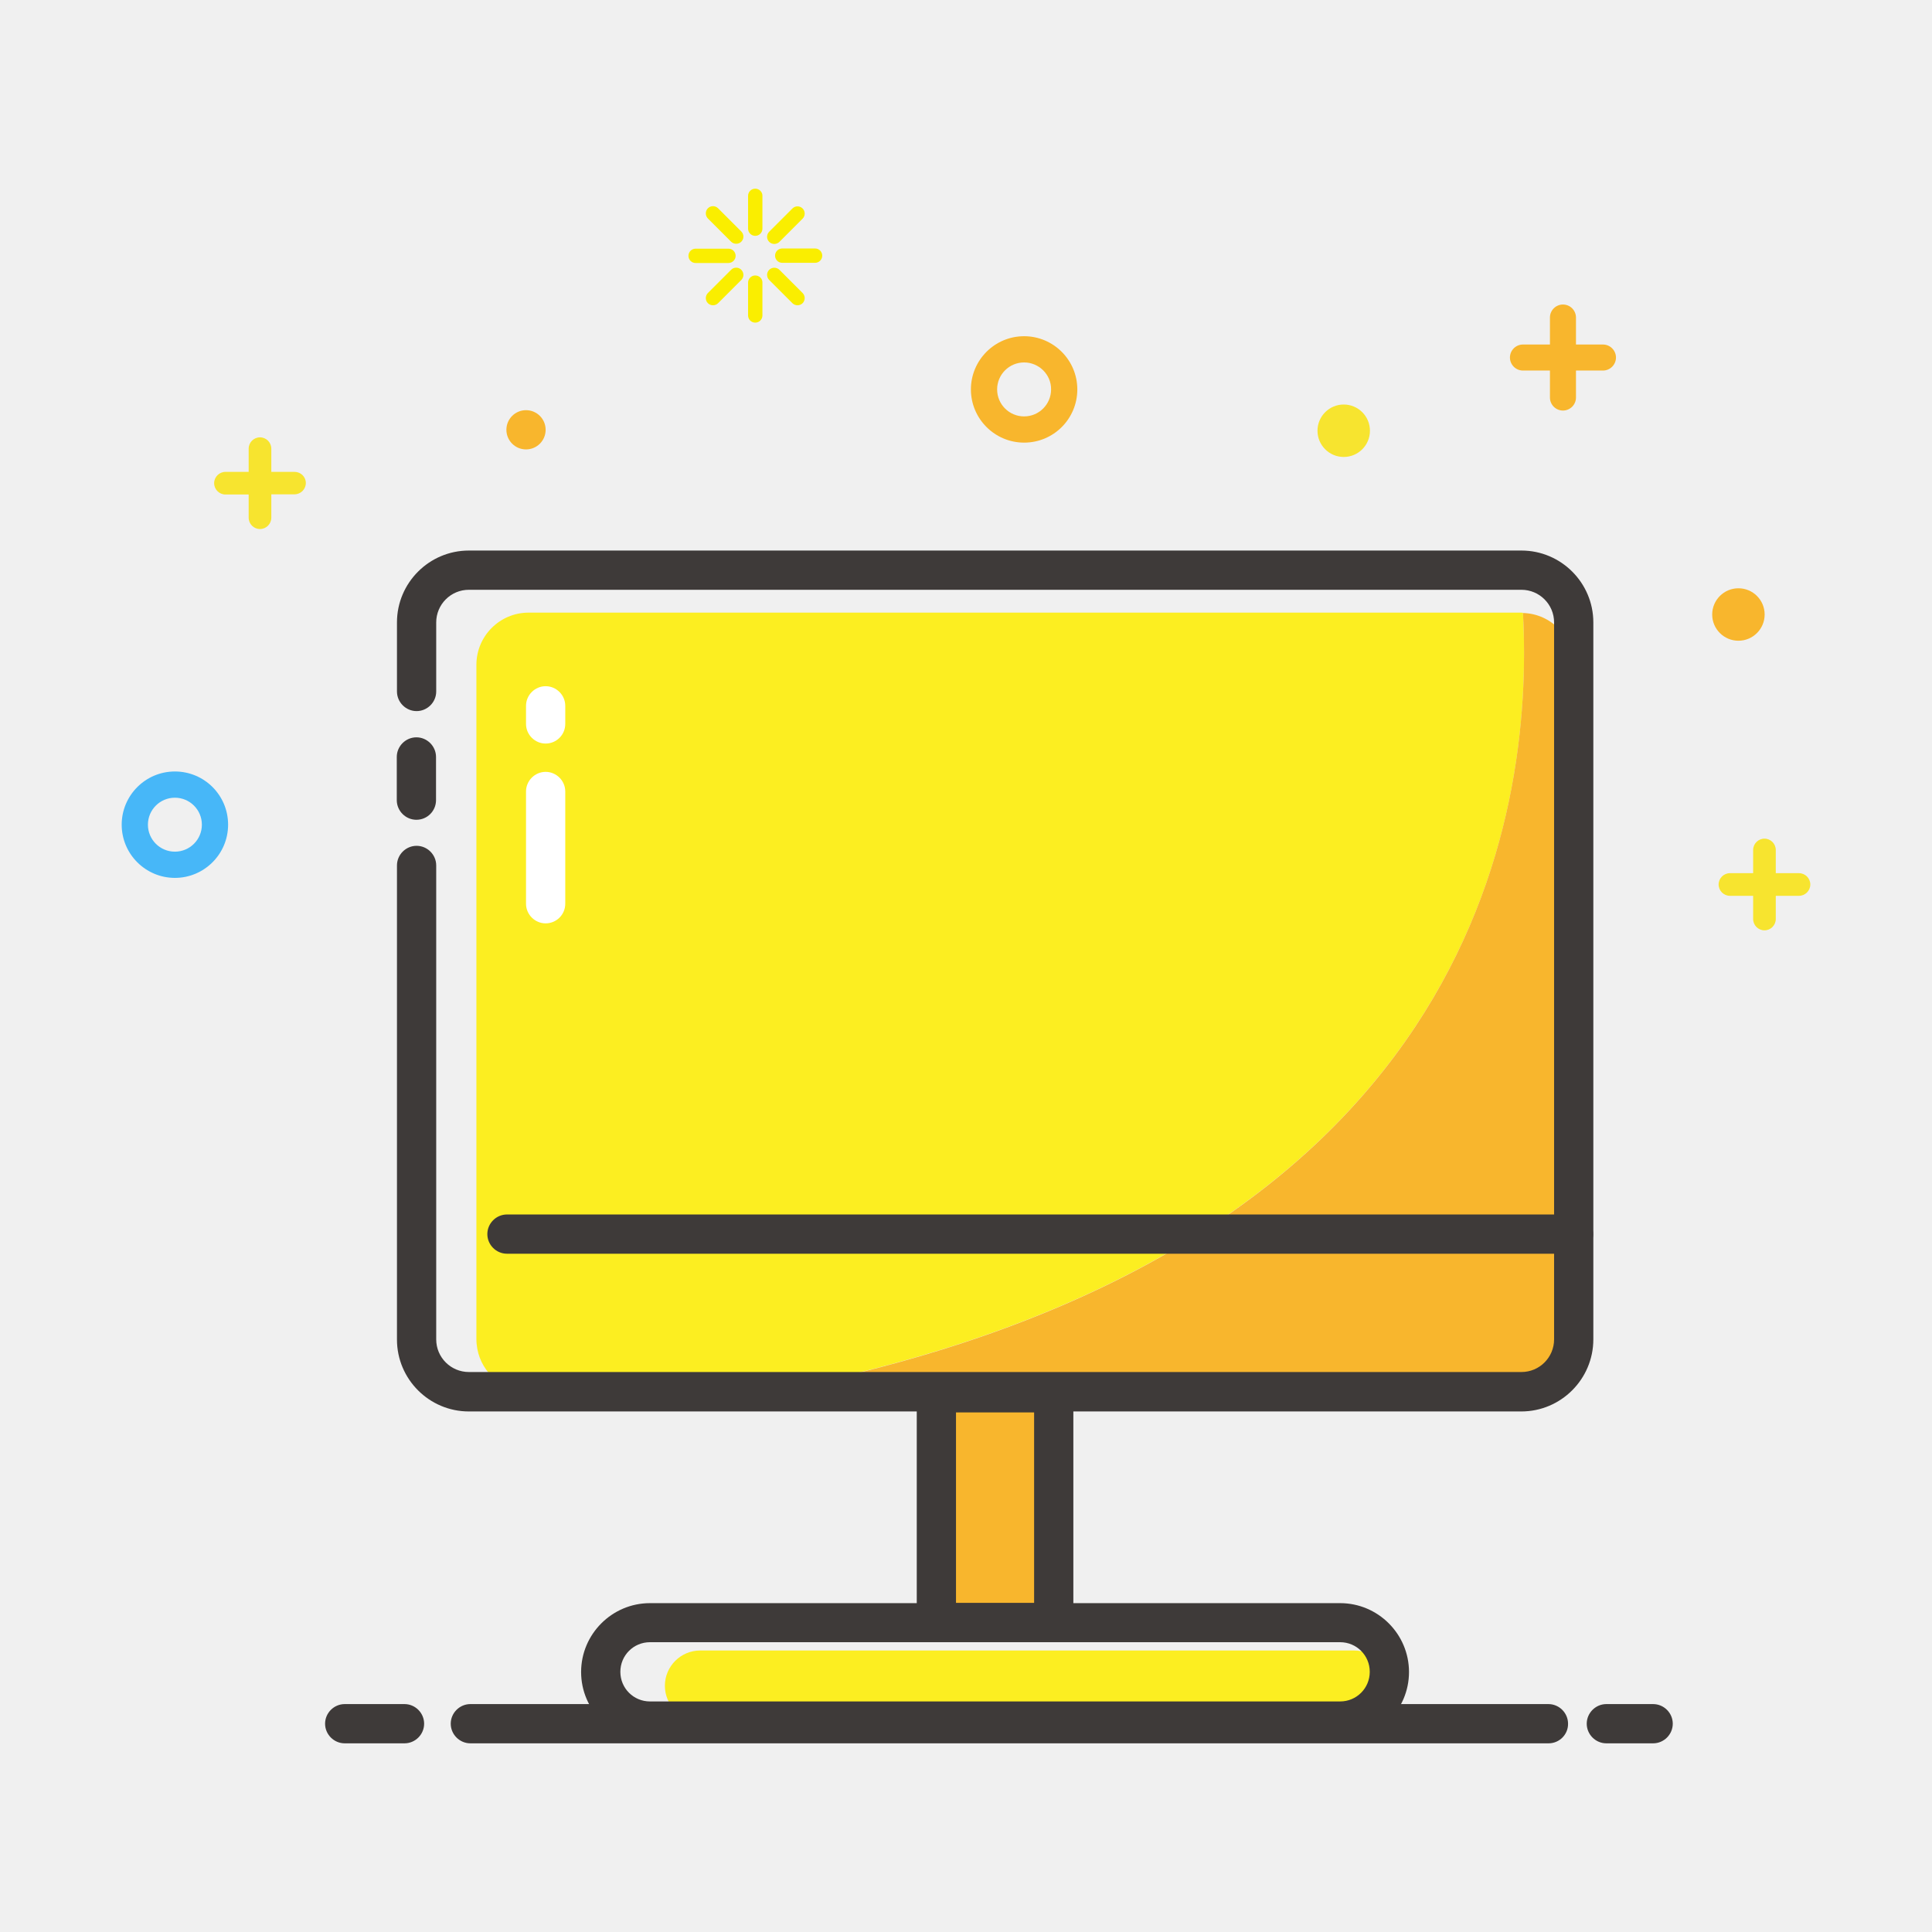
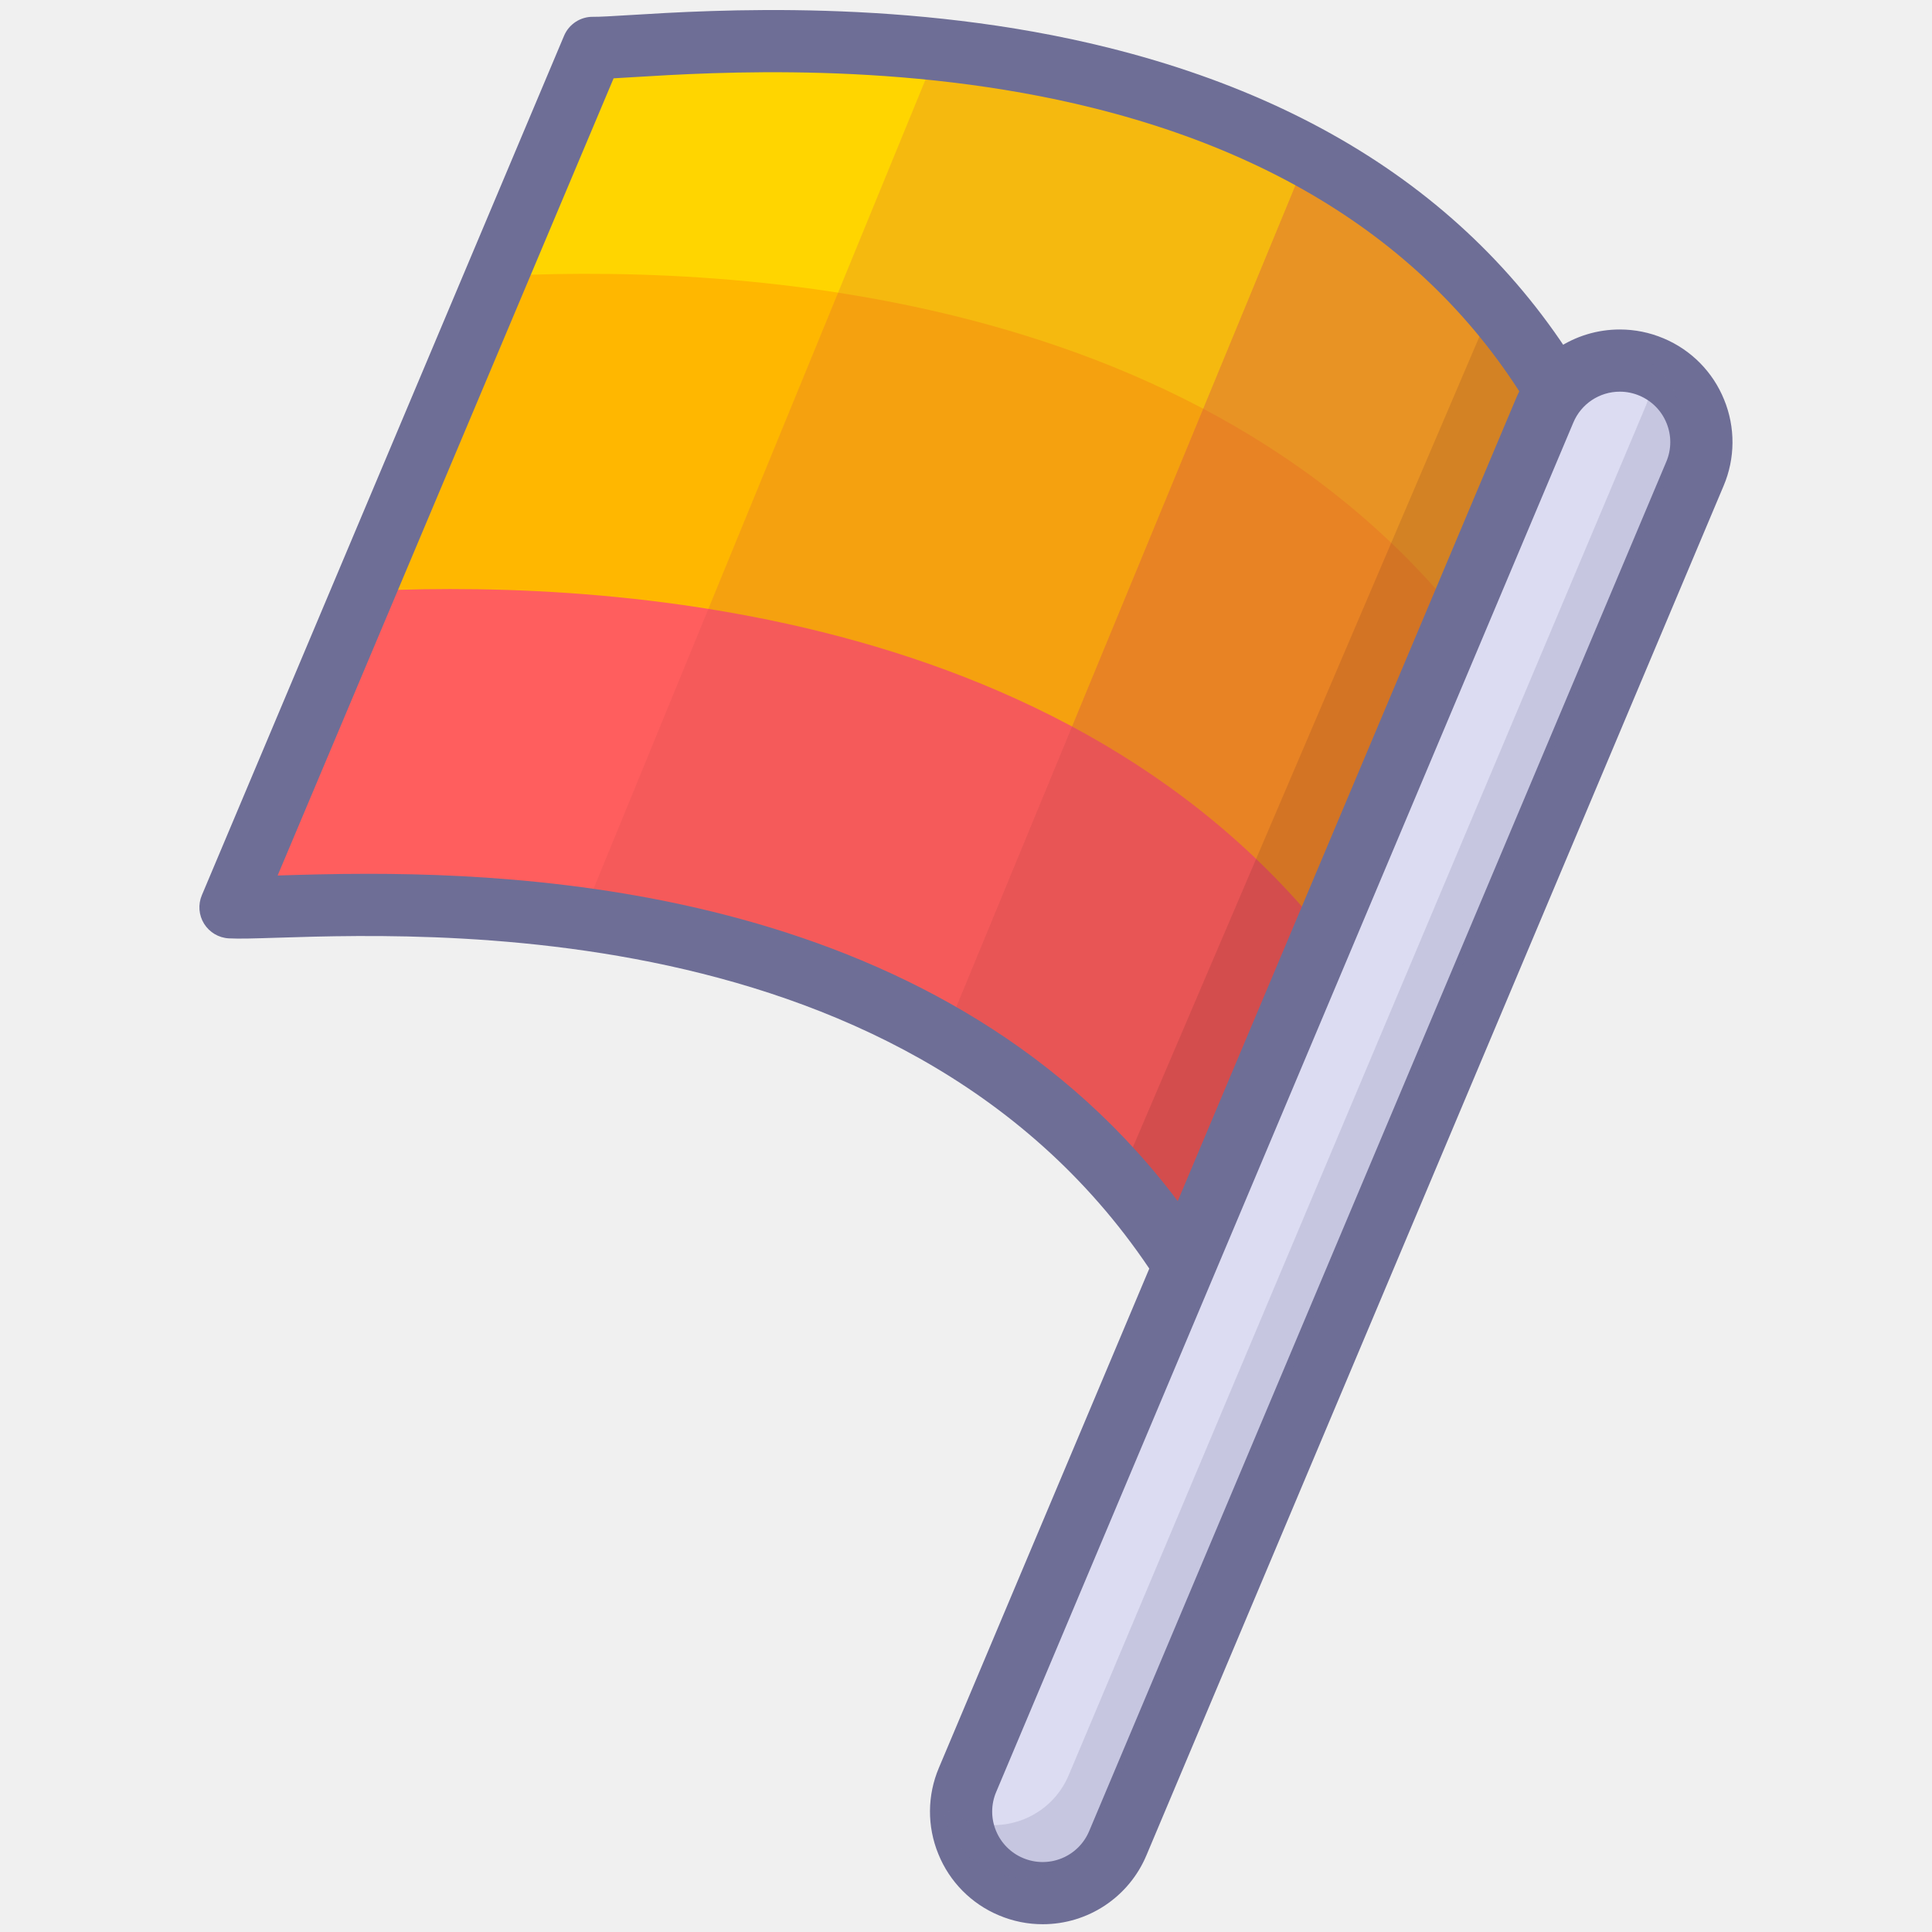
- <svg xmlns="http://www.w3.org/2000/svg" t="1717688705032" class="icon" viewBox="0 0 1024 1024" version="1.1" p-id="139684" width="200" height="200">
-   <path d="M496.3 738.3h62.2v121.8h-62.2z" fill="#F8B62D" p-id="139685" />
-   <path d="M558.5 870.4h-62.2c-5.7 0-10.4-4.7-10.4-10.4V738.3c0-5.7 4.7-10.4 10.4-10.4h62.2c5.7 0 10.4 4.7 10.4 10.4V860c0 5.8-4.6 10.4-10.4 10.4z m-51.8-20.8h41.4v-101h-41.4v101z" fill="#3E3A39" p-id="139686" />
-   <path d="M717.7 874.8H371.1c-10.3 0-18.7 8.4-18.7 18.7 0 10.3 8.4 18.7 18.7 18.7h346.6c10.3 0 18.7-8.4 18.7-18.7 0-10.3-8.4-18.7-18.7-18.7zM807.2 324.8c-0.3 0-0.6-0.1-0.9-0.1H280.2c-15.3 0-27.7 12.4-27.7 27.7v357.4c0 1.8 0.2 3.5 0.5 5.2 2.4 12.8 13.7 22.6 27.2 22.6h128.9c372.5-71.7 404-306.3 398.1-412.8z" fill="#FCEE21" p-id="139687" />
-   <path d="M806.3 737.7c15.3 0 27.7-12.4 27.7-27.7V352.5c0-15-11.9-27.2-26.8-27.6C813 431.4 781.6 666 409.1 737.7h397.2z" fill="#F8B62D" p-id="139688" />
-   <path d="M710.3 922.7H344.5c-20.1 0-36.5-16.4-36.5-36.5s16.4-36.5 36.5-36.5h365.8c20.1 0 36.5 16.4 36.5 36.5s-16.4 36.5-36.5 36.5z m-365.8-52.3c-8.7 0-15.7 7-15.7 15.7s7 15.7 15.7 15.7h365.8c8.7 0 15.7-7 15.7-15.7s-7-15.7-15.7-15.7H344.5zM220.7 434.5c-5.7 0-10.4-4.7-10.4-10.4v-22.9c0-5.7 4.7-10.4 10.4-10.4s10.4 4.7 10.4 10.4v22.9c0 5.7-4.6 10.4-10.4 10.4z" fill="#3E3A39" p-id="139689" />
-   <path d="M268.7 654.1h565.4" fill="#FCEE21" p-id="139690" />
-   <path d="M834.1 664.5H268.7c-5.7 0-10.4-4.7-10.4-10.4s4.7-10.4 10.4-10.4H834c5.7 0 10.4 4.7 10.4 10.4s-4.6 10.4-10.3 10.4z" fill="#3E3A39" p-id="139691" />
-   <path d="M156.1 250.1h-12.3v-12.3c0-3.3-2.7-6-6-6s-6 2.7-6 6v12.3h-12.3c-3.3 0-6 2.7-6 6s2.7 6 6 6h12.3v12.3c0 3.3 2.7 6 6 6s6-2.7 6-6V262h12.3c3.3 0 6-2.7 6-6s-2.7-5.9-6-5.9zM953.5 462.8h-12.3v-12.3c0-3.3-2.7-6-6-6s-6 2.7-6 6v12.3h-12.3c-3.3 0-6 2.7-6 6s2.7 6 6 6h12.3v12.3c0 3.3 2.7 6 6 6s6-2.7 6-6v-12.3h12.3c3.3 0 6-2.7 6-6s-2.7-6-6-6z" fill="#F7E42F" p-id="139692" />
-   <path d="M849.6 182.6h-14.3v-14.3c0-3.8-3.1-6.9-6.9-6.9s-6.9 3.1-6.9 6.9v14.3h-14.3c-3.8 0-6.9 3.1-6.9 6.9s3.1 6.9 6.9 6.9h14.3v14.3c0 3.8 3.1 6.9 6.9 6.9s6.9-3.1 6.9-6.9v-14.3h14.3c3.8 0 6.9-3.1 6.9-6.9s-3.1-6.9-6.9-6.9z" fill="#F8B62D" p-id="139693" />
-   <path d="M278.8 227.8m-10.4 0a10.4 10.4 0 1 0 20.8 0 10.4 10.4 0 1 0-20.8 0Z" fill="#F8B62D" p-id="139694" />
-   <path d="M921.4 325.7m-13.9 0a13.9 13.9 0 1 0 27.8 0 13.9 13.9 0 1 0-27.8 0Z" fill="#F8B62D" p-id="139695" />
-   <path d="M712.2 228.3m-13.9 0a13.9 13.9 0 1 0 27.8 0 13.9 13.9 0 1 0-27.8 0Z" fill="#F7E42F" p-id="139696" />
-   <path d="M92.7 465.3c-15.5 0-28.2-12.6-28.2-28.2 0-15.5 12.6-28.2 28.2-28.2s28.2 12.6 28.2 28.2-12.7 28.2-28.2 28.2z m0-42.5c-7.9 0-14.3 6.4-14.3 14.3s6.4 14.3 14.3 14.3S107 445 107 437.1s-6.4-14.3-14.3-14.3z" fill="#47B7F8" p-id="139697" />
-   <path d="M542.8 234.6c-15.5 0-28.2-12.6-28.2-28.2 0-15.5 12.6-28.2 28.2-28.2 15.5 0 28.2 12.6 28.2 28.2s-12.6 28.2-28.2 28.2z m0-42.5c-7.9 0-14.3 6.4-14.3 14.3s6.4 14.3 14.3 14.3 14.3-6.4 14.3-14.3c0.1-7.8-6.4-14.3-14.3-14.3z" fill="#F8B62D" p-id="139698" />
-   <path d="M380.6 110.4c-1.5-1.5-3.9-1.5-5.4 0-0.7 0.7-1.1 1.7-1.1 2.7 0 1 0.4 2 1.1 2.7l12.3 12.3c0.7 0.7 1.7 1.1 2.7 1.1s2-0.4 2.7-1.1c1.5-1.5 1.5-3.9 0-5.4l-12.3-12.3zM413.1 143c-0.7-0.7-1.7-1.1-2.7-1.1-1 0-2 0.4-2.7 1.1-1.5 1.5-1.5 3.9 0 5.4l12.3 12.3c0.7 0.7 1.7 1.1 2.7 1.1 1 0 2-0.4 2.7-1.1 0.7-0.7 1.1-1.7 1.1-2.7 0-1-0.4-2-1.1-2.7L413.1 143zM410.4 129.3c1 0 2-0.4 2.7-1.1l12.3-12.3c0.7-0.7 1.1-1.7 1.1-2.7 0-1-0.4-2-1.1-2.7-1.5-1.5-3.9-1.5-5.4 0l-12.3 12.3c-1.5 1.5-1.5 3.9 0 5.4 0.7 0.7 1.7 1.1 2.7 1.1zM387.5 143l-12.3 12.3c-0.7 0.7-1.1 1.7-1.1 2.7 0 1 0.4 2 1.1 2.7 0.7 0.7 1.7 1.1 2.7 1.1 1 0 2-0.4 2.7-1.1l12.3-12.3c1.5-1.5 1.5-3.9 0-5.4-1.4-1.5-4-1.5-5.4 0zM389.9 135.6c0-2.1-1.7-3.8-3.8-3.8h-17.4c-2.1 0-3.8 1.7-3.8 3.8s1.7 3.8 3.8 3.8H386c2.2 0 3.9-1.7 3.9-3.8zM432 131.7h-17.4c-2.1 0-3.8 1.7-3.8 3.8s1.7 3.8 3.8 3.8H432c2.1 0 3.8-1.7 3.8-3.8s-1.7-3.8-3.8-3.8zM400.3 100c-2.1 0-3.8 1.7-3.8 3.8v17.4c0 2.1 1.7 3.8 3.8 3.8s3.8-1.7 3.8-3.8v-17.4c0.1-2-1.7-3.8-3.8-3.8zM400.3 146c-2.1 0-3.8 1.7-3.8 3.8v17.4c0 2.1 1.7 3.8 3.8 3.8s3.8-1.7 3.8-3.8v-17.4c0.1-2.1-1.7-3.8-3.8-3.8z" fill="#FAEE00" p-id="139699" />
-   <path d="M876.2 924h-24.8c-5.7 0-10.4-4.7-10.4-10.4s4.7-10.4 10.4-10.4h24.8c5.7 0 10.4 4.7 10.4 10.4s-4.7 10.4-10.4 10.4zM214.4 924h-31.7c-5.7 0-10.4-4.7-10.4-10.4s4.7-10.4 10.4-10.4h31.7c5.7 0 10.4 4.7 10.4 10.4s-4.7 10.4-10.4 10.4zM820.8 924H249.3c-5.7 0-10.4-4.7-10.4-10.4s4.7-10.4 10.4-10.4h571.4c5.7 0 10.4 4.7 10.4 10.4 0.1 5.7-4.6 10.4-10.3 10.4z" fill="#3E3A39" p-id="139700" />
-   <path d="M289.2 394.1c-5.7 0-10.4-4.7-10.4-10.4v-9.6c0-5.7 4.7-10.4 10.4-10.4s10.4 4.7 10.4 10.4v9.6c0 5.8-4.7 10.4-10.4 10.4zM289.2 489.4c-5.7 0-10.4-4.7-10.4-10.4v-59.5c0-5.7 4.7-10.4 10.4-10.4s10.4 4.7 10.4 10.4V479c0 5.8-4.7 10.4-10.4 10.4z" fill="#FFFFFF" p-id="139701" />
-   <path d="M806.3 748.1H248.5c-21 0-38.1-17.1-38.1-38.1V458.7c0-5.7 4.7-10.4 10.4-10.4s10.4 4.7 10.4 10.4v251.2c0 9.6 7.8 17.3 17.3 17.3h557.9c9.6 0 17.3-7.8 17.3-17.3v-380c0-9.6-7.8-17.3-17.3-17.3H248.5c-9.6 0-17.3 7.8-17.3 17.3v36.6c0 5.7-4.7 10.4-10.4 10.4s-10.4-4.7-10.4-10.4v-36.6c0-21 17.1-38.1 38.1-38.1h557.9c21 0 38.1 17.1 38.1 38.1v380c0 21-17.1 38.2-38.2 38.2z" fill="#3E3A39" p-id="139702" />
+ <svg xmlns="http://www.w3.org/2000/svg" t="1718767708848" class="icon" viewBox="0 0 1024 1024" version="1.1" p-id="2683" width="200" height="200">
+   <path d="M661.178 702.624l191.973-455.515C733.619-29.803 360.522 23.715 321.01 22.837L129.037 478.352c44.809 2.459 391.625-40.768 524.862 223.708" fill="#FF5E5E" p-id="2684" />
+   <path d="M802.971 366.168l50.181-119.063C733.615-29.803 360.522 19.393 321.01 18.52L269.071 146.073l533.9 220.096z" fill="#FFD500" p-id="2685" />
+   <path d="M269.071 146.073L198.685 313.084c129.839-5.672 400.655 10.434 532.677 222.987l71.082-168.646C669.503 155.444 397.942 140.215 269.071 146.073z" fill="#FFB700" p-id="2686" />
+   <path d="M309.378 483.752c61.505 8.028 130.304 25.132 193.106 60.442l192.517-466.423c-63.667-33.419-134.061-48.446-196.645-54.65L309.378 483.752z" fill="#CF4C4C" opacity=".2" p-id="2687" />
+   <path d="M791.738 160.589l-197.444 461.834c16.213 19.978 46.844 54.325 59.601 79.637l7.287 0.556 191.973-455.507c-14.454-33.469-40.599-62.028-61.418-86.521z" opacity=".16" p-id="2688" />
+   <path d="M666.994 64.425l-0.004 0.016 0.568 0.243c-0.189-0.082-0.375-0.173-0.564-0.26z m27.999 13.383L502.484 544.198c-1.363-0.774-2.739-1.479-4.115-2.229 61.311 33.564 117.238 84.103 155.522 160.09l7.287 0.556 191.973-455.507c-35.491-82.216-93.338-135.276-158.159-169.301z" fill="#CF4C4C" opacity=".48" p-id="2689" />
+   <path d="M654.299 721.647c-1.615 0-3.246-0.239-4.852-0.737a16.498 16.498 0 0 1-17.144-8.885C518.079 485.268 238.675 494.104 146.861 497.016c-11.662 0.367-20.085 0.634-25.601 0.334a16.477 16.477 0 0 1-14.281-22.854L298.952 18.986a16.448 16.448 0 0 1 15.55-10.076c3.143 0.049 10.537-0.383 19.089-0.906 44.315-2.719 148.095-9.083 253.836 17.268 133.789 33.345 225.974 106.639 273.984 217.851a16.465 16.465 0 0 1 0.054 12.93l-191.969 455.519a16.493 16.493 0 0 1-15.196 10.076zM195.06 463.135c119.792 0 342.47 20.102 454.316 211.313l178.957-424.633c-44.488-97.717-128.183-162.492-248.873-192.571C478.642 32.122 378.412 38.272 335.609 40.896c-3.946 0.243-7.39 0.453-10.389 0.618L147.149 464.038c12.889-0.408 29.144-0.902 47.911-0.902z" fill="#6E6E96" p-id="2690" />
+   <path d="M818.715 217.554L512.815 943.395c-9.277 21.997 1.046 47.334 23.039 56.598 21.993 9.277 47.326-1.046 56.594-23.035L898.352 251.118c9.272-21.993-1.046-47.334-23.039-56.603s-47.33 1.046-56.598 23.039z" fill="#DCDCF2" p-id="2691" />
+   <path d="M552.619 1019.877c-7.983 0-15.773-1.582-23.171-4.704a59.301 59.301 0 0 1-32.101-32.497 59.284 59.284 0 0 1 0.284-45.691L803.535 211.153a59.585 59.585 0 0 1 55.017-36.517c7.975 0 15.768 1.582 23.163 4.696a59.317 59.317 0 0 1 32.105 32.501 59.292 59.292 0 0 1-0.284 45.687l-305.908 725.841a59.573 59.573 0 0 1-55.008 36.517z m305.933-812.287a26.689 26.689 0 0 0-24.65 16.362L527.994 949.796a26.536 26.536 0 0 0-0.128 20.46 26.569 26.569 0 0 0 14.38 14.553 26.697 26.697 0 0 0 35.018-14.248l305.908-725.845a26.536 26.536 0 0 0 0.124-20.46 26.553 26.553 0 0 0-14.38-14.557 26.524 26.524 0 0 0-10.364-2.109z" fill="#6E6E96" p-id="2692" />
+   <path d="M875.264 192.287a42.873 42.873 0 0 1-2.933 22.779l-305.904 725.845c-9.264 21.989-34.602 32.303-56.598 23.035a43.079 43.079 0 0 1-10.076-6.01c2.056 14.553 11.443 27.702 25.968 33.823 21.997 9.272 47.334-1.046 56.603-23.035l305.904-725.845c7.707-18.277 1.85-38.836-12.963-50.593z" fill="#6E6E96" opacity=".2" p-id="2693" />
</svg>
